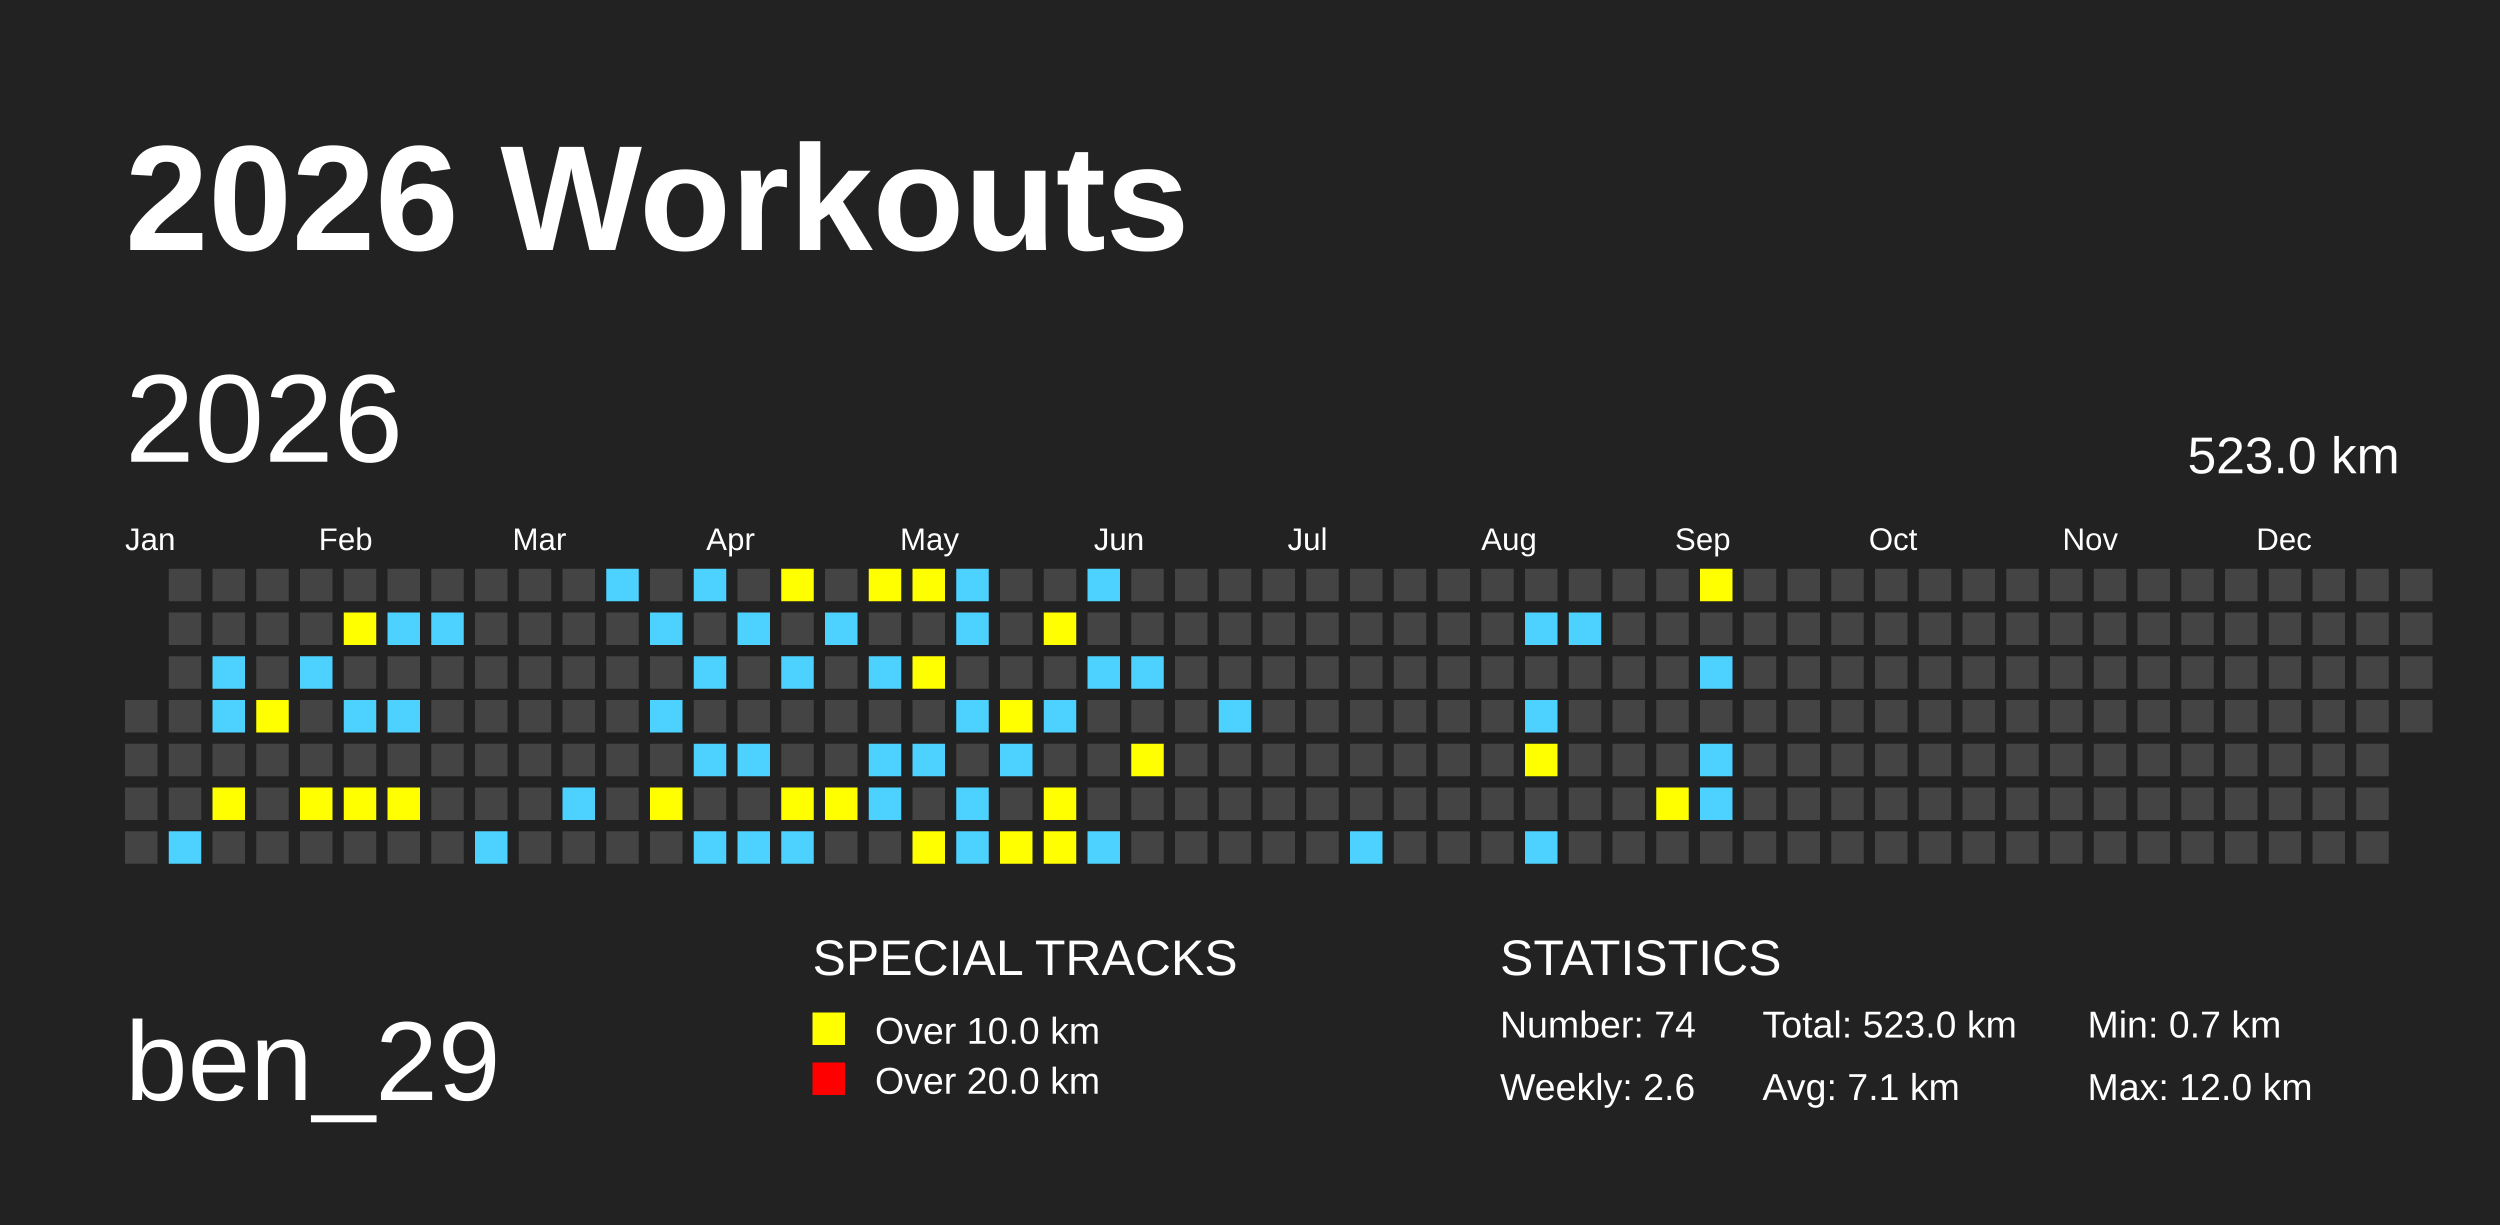
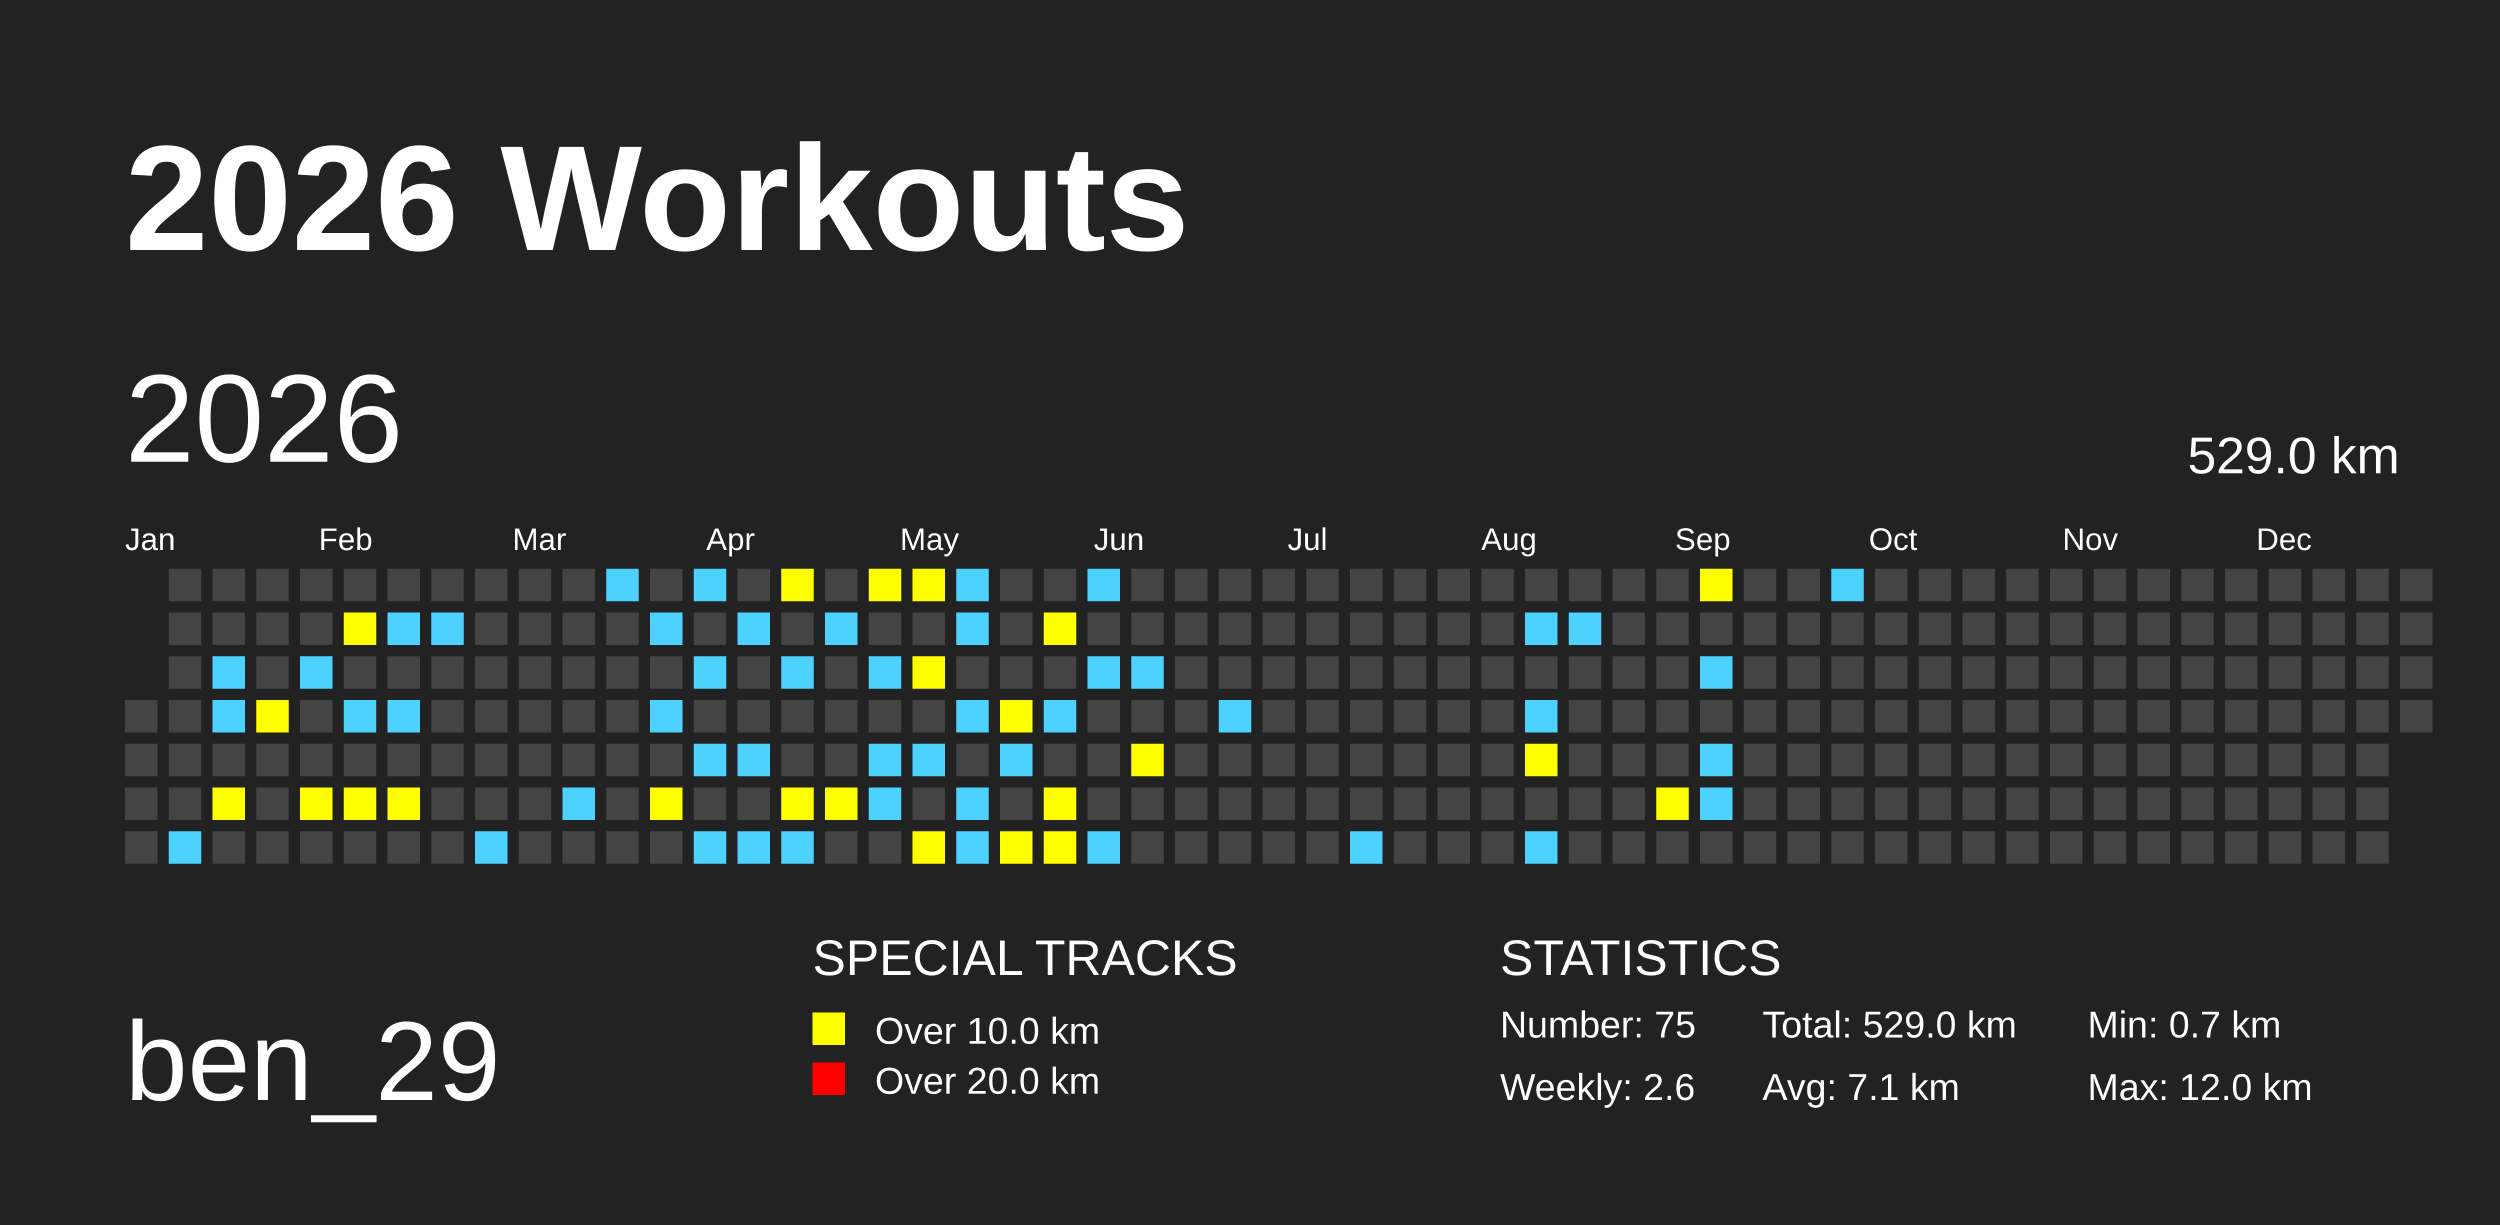
<svg xmlns="http://www.w3.org/2000/svg" baseProfile="full" height="98mm" version="1.1" viewBox="0,0,200,98" width="200mm">
  <defs />
  <rect fill="#222222" height="98" width="200" x="0" y="0" />
  <text fill="#FFFFFF" style="font-size:12px; font-family:Arial; font-weight:bold;" x="10" y="20">2026 Workouts</text>
  <text fill="#FFFFFF" style="font-size:9px; font-family:Arial" x="10" y="88">ben_29</text>
  <text fill="#FFFFFF" style="font-size:4px; font-family:Arial" x="65" y="78">SPECIAL TRACKS</text>
  <rect fill="yellow" height="2.6" width="2.6" x="65" y="81" />
  <text fill="#FFFFFF" style="font-size:3px; font-family:Arial" x="70" y="83.5">Over 10.0 km</text>
  <rect fill="red" height="2.6" width="2.6" x="65" y="85" />
  <text fill="#FFFFFF" style="font-size:3px; font-family:Arial" x="70" y="87.5">Over 20.0 km</text>
  <text fill="#FFFFFF" style="font-size:4px; font-family:Arial" x="120" y="78">STATISTICS</text>
-   <text fill="#FFFFFF" style="font-size:3px; font-family:Arial" x="120" y="83">Number: 74</text>
+   <text fill="#FFFFFF" style="font-size:3px; font-family:Arial" x="120" y="83">Number: 75</text>
  <text fill="#FFFFFF" style="font-size:3px; font-family:Arial" x="120" y="88">Weekly: 2.6</text>
-   <text fill="#FFFFFF" style="font-size:3px; font-family:Arial" x="141" y="83">Total: 523.0 km</text>
+   <text fill="#FFFFFF" style="font-size:3px; font-family:Arial" x="141" y="83">Total: 529.0 km</text>
  <text fill="#FFFFFF" style="font-size:3px; font-family:Arial" x="141" y="88">Avg: 7.1 km</text>
  <text fill="#FFFFFF" style="font-size:3px; font-family:Arial" x="167" y="83">Min: 0.7 km</text>
  <text fill="#FFFFFF" style="font-size:3px; font-family:Arial" x="167" y="88">Max: 12.0 km</text>
  <text dominant-baseline="hanging" fill="#FFFFFF" style="font-size:10.0px; font-family:Arial;" x="10" y="30">2026</text>
-   <text dominant-baseline="hanging" fill="#FFFFFF" style="font-size:4.125px; font-family:Arial;" x="175" y="35">523.0 km</text>
+   <text dominant-baseline="hanging" fill="#FFFFFF" style="font-size:4.125px; font-family:Arial;" x="175" y="35">529.0 km</text>
  <text fill="#FFFFFF" style="font-size:2.5px; font-family:Arial" x="10.0" y="44">Jan</text>
  <text fill="#FFFFFF" style="font-size:2.5px; font-family:Arial" x="25.5" y="44">Feb</text>
  <text fill="#FFFFFF" style="font-size:2.5px; font-family:Arial" x="41.0" y="44">Mar</text>
  <text fill="#FFFFFF" style="font-size:2.5px; font-family:Arial" x="56.5" y="44">Apr</text>
  <text fill="#FFFFFF" style="font-size:2.5px; font-family:Arial" x="72.0" y="44">May</text>
  <text fill="#FFFFFF" style="font-size:2.5px; font-family:Arial" x="87.5" y="44">Jun</text>
  <text fill="#FFFFFF" style="font-size:2.5px; font-family:Arial" x="103.0" y="44">Jul</text>
  <text fill="#FFFFFF" style="font-size:2.5px; font-family:Arial" x="118.5" y="44">Aug</text>
  <text fill="#FFFFFF" style="font-size:2.5px; font-family:Arial" x="134.0" y="44">Sep</text>
  <text fill="#FFFFFF" style="font-size:2.5px; font-family:Arial" x="149.5" y="44">Oct</text>
  <text fill="#FFFFFF" style="font-size:2.5px; font-family:Arial" x="165.0" y="44">Nov</text>
  <text fill="#FFFFFF" style="font-size:2.5px; font-family:Arial" x="180.5" y="44">Dec</text>
  <rect fill="#444444" height="2.6" width="2.6" x="10.0" y="56.0" />
  <rect fill="#444444" height="2.6" width="2.6" x="10.0" y="59.5" />
  <rect fill="#444444" height="2.6" width="2.6" x="10.0" y="63.0" />
  <rect fill="#444444" height="2.6" width="2.6" x="10.0" y="66.5" />
  <rect fill="#444444" height="2.6" width="2.6" x="13.5" y="45.5" />
  <rect fill="#444444" height="2.6" width="2.6" x="13.5" y="49.0" />
  <rect fill="#444444" height="2.6" width="2.6" x="13.5" y="52.5" />
  <rect fill="#444444" height="2.6" width="2.6" x="13.5" y="56.0" />
  <rect fill="#444444" height="2.6" width="2.6" x="13.5" y="59.5" />
  <rect fill="#444444" height="2.6" width="2.6" x="13.5" y="63.0" />
  <rect fill="#4DD2FF" height="2.6" width="2.6" x="13.5" y="66.5" />
  <rect fill="#444444" height="2.6" width="2.6" x="17.0" y="45.5" />
  <rect fill="#444444" height="2.6" width="2.6" x="17.0" y="49.0" />
  <rect fill="#4DD2FF" height="2.6" width="2.6" x="17.0" y="52.5" />
  <rect fill="#4DD2FF" height="2.6" width="2.6" x="17.0" y="56.0" />
  <rect fill="#444444" height="2.6" width="2.6" x="17.0" y="59.5" />
  <rect fill="yellow" height="2.6" width="2.6" x="17.0" y="63.0" />
  <rect fill="#444444" height="2.6" width="2.6" x="17.0" y="66.5" />
  <rect fill="#444444" height="2.6" width="2.6" x="20.5" y="45.5" />
  <rect fill="#444444" height="2.6" width="2.6" x="20.5" y="49.0" />
  <rect fill="#444444" height="2.6" width="2.6" x="20.5" y="52.5" />
  <rect fill="yellow" height="2.6" width="2.6" x="20.5" y="56.0" />
  <rect fill="#444444" height="2.6" width="2.6" x="20.5" y="59.5" />
  <rect fill="#444444" height="2.6" width="2.6" x="20.5" y="63.0" />
  <rect fill="#444444" height="2.6" width="2.6" x="20.5" y="66.5" />
  <rect fill="#444444" height="2.6" width="2.6" x="24.0" y="45.5" />
  <rect fill="#444444" height="2.6" width="2.6" x="24.0" y="49.0" />
  <rect fill="#4DD2FF" height="2.6" width="2.6" x="24.0" y="52.5" />
  <rect fill="#444444" height="2.6" width="2.6" x="24.0" y="56.0" />
  <rect fill="#444444" height="2.6" width="2.6" x="24.0" y="59.5" />
  <rect fill="yellow" height="2.6" width="2.6" x="24.0" y="63.0" />
  <rect fill="#444444" height="2.6" width="2.6" x="24.0" y="66.5" />
  <rect fill="#444444" height="2.6" width="2.6" x="27.5" y="45.5" />
  <rect fill="yellow" height="2.6" width="2.6" x="27.5" y="49.0" />
  <rect fill="#444444" height="2.6" width="2.6" x="27.5" y="52.5" />
  <rect fill="#4DD2FF" height="2.6" width="2.6" x="27.5" y="56.0" />
  <rect fill="#444444" height="2.6" width="2.6" x="27.5" y="59.5" />
  <rect fill="yellow" height="2.6" width="2.6" x="27.5" y="63.0" />
  <rect fill="#444444" height="2.6" width="2.6" x="27.5" y="66.5" />
  <rect fill="#444444" height="2.6" width="2.6" x="31.0" y="45.5" />
  <rect fill="#4DD2FF" height="2.6" width="2.6" x="31.0" y="49.0" />
  <rect fill="#444444" height="2.6" width="2.6" x="31.0" y="52.5" />
  <rect fill="#4DD2FF" height="2.6" width="2.6" x="31.0" y="56.0" />
  <rect fill="#444444" height="2.6" width="2.6" x="31.0" y="59.5" />
  <rect fill="yellow" height="2.6" width="2.6" x="31.0" y="63.0" />
  <rect fill="#444444" height="2.6" width="2.6" x="31.0" y="66.5" />
  <rect fill="#444444" height="2.6" width="2.6" x="34.5" y="45.5" />
  <rect fill="#4DD2FF" height="2.6" width="2.6" x="34.5" y="49.0" />
  <rect fill="#444444" height="2.6" width="2.6" x="34.5" y="52.5" />
  <rect fill="#444444" height="2.6" width="2.6" x="34.5" y="56.0" />
  <rect fill="#444444" height="2.6" width="2.6" x="34.5" y="59.5" />
  <rect fill="#444444" height="2.6" width="2.6" x="34.5" y="63.0" />
  <rect fill="#444444" height="2.6" width="2.6" x="34.5" y="66.5" />
  <rect fill="#444444" height="2.6" width="2.6" x="38.0" y="45.5" />
  <rect fill="#444444" height="2.6" width="2.6" x="38.0" y="49.0" />
  <rect fill="#444444" height="2.6" width="2.6" x="38.0" y="52.5" />
  <rect fill="#444444" height="2.6" width="2.6" x="38.0" y="56.0" />
  <rect fill="#444444" height="2.6" width="2.6" x="38.0" y="59.5" />
  <rect fill="#444444" height="2.6" width="2.6" x="38.0" y="63.0" />
  <rect fill="#4DD2FF" height="2.6" width="2.6" x="38.0" y="66.5" />
  <rect fill="#444444" height="2.6" width="2.6" x="41.5" y="45.5" />
  <rect fill="#444444" height="2.6" width="2.6" x="41.5" y="49.0" />
  <rect fill="#444444" height="2.6" width="2.6" x="41.5" y="52.5" />
  <rect fill="#444444" height="2.6" width="2.6" x="41.5" y="56.0" />
  <rect fill="#444444" height="2.6" width="2.6" x="41.5" y="59.5" />
  <rect fill="#444444" height="2.6" width="2.6" x="41.5" y="63.0" />
  <rect fill="#444444" height="2.6" width="2.6" x="41.5" y="66.5" />
  <rect fill="#444444" height="2.6" width="2.6" x="45.0" y="45.5" />
  <rect fill="#444444" height="2.6" width="2.6" x="45.0" y="49.0" />
  <rect fill="#444444" height="2.6" width="2.6" x="45.0" y="52.5" />
  <rect fill="#444444" height="2.6" width="2.6" x="45.0" y="56.0" />
  <rect fill="#444444" height="2.6" width="2.6" x="45.0" y="59.5" />
  <rect fill="#4DD2FF" height="2.6" width="2.6" x="45.0" y="63.0" />
  <rect fill="#444444" height="2.6" width="2.6" x="45.0" y="66.5" />
  <rect fill="#4DD2FF" height="2.6" width="2.6" x="48.5" y="45.5" />
  <rect fill="#444444" height="2.6" width="2.6" x="48.5" y="49.0" />
  <rect fill="#444444" height="2.6" width="2.6" x="48.5" y="52.5" />
  <rect fill="#444444" height="2.6" width="2.6" x="48.5" y="56.0" />
  <rect fill="#444444" height="2.6" width="2.6" x="48.5" y="59.5" />
  <rect fill="#444444" height="2.6" width="2.6" x="48.5" y="63.0" />
  <rect fill="#444444" height="2.6" width="2.6" x="48.5" y="66.5" />
  <rect fill="#444444" height="2.6" width="2.6" x="52.0" y="45.5" />
  <rect fill="#4DD2FF" height="2.6" width="2.6" x="52.0" y="49.0" />
  <rect fill="#444444" height="2.6" width="2.6" x="52.0" y="52.5" />
  <rect fill="#4DD2FF" height="2.6" width="2.6" x="52.0" y="56.0" />
  <rect fill="#444444" height="2.6" width="2.6" x="52.0" y="59.5" />
  <rect fill="yellow" height="2.6" width="2.6" x="52.0" y="63.0" />
  <rect fill="#444444" height="2.6" width="2.6" x="52.0" y="66.5" />
  <rect fill="#4DD2FF" height="2.6" width="2.6" x="55.5" y="45.5" />
  <rect fill="#444444" height="2.6" width="2.6" x="55.5" y="49.0" />
  <rect fill="#4DD2FF" height="2.6" width="2.6" x="55.5" y="52.5" />
  <rect fill="#444444" height="2.6" width="2.6" x="55.5" y="56.0" />
  <rect fill="#4DD2FF" height="2.6" width="2.6" x="55.5" y="59.5" />
  <rect fill="#444444" height="2.6" width="2.6" x="55.5" y="63.0" />
  <rect fill="#4DD2FF" height="2.6" width="2.6" x="55.5" y="66.5" />
  <rect fill="#444444" height="2.6" width="2.6" x="59.0" y="45.5" />
  <rect fill="#4DD2FF" height="2.6" width="2.6" x="59.0" y="49.0" />
  <rect fill="#444444" height="2.6" width="2.6" x="59.0" y="52.5" />
  <rect fill="#444444" height="2.6" width="2.6" x="59.0" y="56.0" />
  <rect fill="#4DD2FF" height="2.6" width="2.6" x="59.0" y="59.5" />
  <rect fill="#444444" height="2.6" width="2.6" x="59.0" y="63.0" />
  <rect fill="#4DD2FF" height="2.6" width="2.6" x="59.0" y="66.5" />
  <rect fill="yellow" height="2.6" width="2.6" x="62.5" y="45.5" />
  <rect fill="#444444" height="2.6" width="2.6" x="62.5" y="49.0" />
  <rect fill="#4DD2FF" height="2.6" width="2.6" x="62.5" y="52.5" />
  <rect fill="#444444" height="2.6" width="2.6" x="62.5" y="56.0" />
  <rect fill="#444444" height="2.6" width="2.6" x="62.5" y="59.5" />
  <rect fill="yellow" height="2.6" width="2.6" x="62.5" y="63.0" />
  <rect fill="#4DD2FF" height="2.6" width="2.6" x="62.5" y="66.5" />
  <rect fill="#444444" height="2.6" width="2.6" x="66.0" y="45.5" />
  <rect fill="#4DD2FF" height="2.6" width="2.6" x="66.0" y="49.0" />
  <rect fill="#444444" height="2.6" width="2.6" x="66.0" y="52.5" />
  <rect fill="#444444" height="2.6" width="2.6" x="66.0" y="56.0" />
  <rect fill="#444444" height="2.6" width="2.6" x="66.0" y="59.5" />
  <rect fill="yellow" height="2.6" width="2.6" x="66.0" y="63.0" />
  <rect fill="#444444" height="2.6" width="2.6" x="66.0" y="66.5" />
  <rect fill="yellow" height="2.6" width="2.6" x="69.5" y="45.5" />
  <rect fill="#444444" height="2.6" width="2.6" x="69.5" y="49.0" />
  <rect fill="#4DD2FF" height="2.6" width="2.6" x="69.5" y="52.5" />
  <rect fill="#444444" height="2.6" width="2.6" x="69.5" y="56.0" />
  <rect fill="#4DD2FF" height="2.6" width="2.6" x="69.5" y="59.5" />
  <rect fill="#4DD2FF" height="2.6" width="2.6" x="69.5" y="63.0" />
  <rect fill="#444444" height="2.6" width="2.6" x="69.5" y="66.5" />
  <rect fill="yellow" height="2.6" width="2.6" x="73.0" y="45.5" />
  <rect fill="#444444" height="2.6" width="2.6" x="73.0" y="49.0" />
  <rect fill="yellow" height="2.6" width="2.6" x="73.0" y="52.5" />
  <rect fill="#444444" height="2.6" width="2.6" x="73.0" y="56.0" />
  <rect fill="#4DD2FF" height="2.6" width="2.6" x="73.0" y="59.5" />
  <rect fill="#444444" height="2.6" width="2.6" x="73.0" y="63.0" />
  <rect fill="yellow" height="2.6" width="2.6" x="73.0" y="66.5" />
  <rect fill="#4DD2FF" height="2.6" width="2.6" x="76.5" y="45.5" />
  <rect fill="#4DD2FF" height="2.6" width="2.6" x="76.5" y="49.0" />
  <rect fill="#444444" height="2.6" width="2.6" x="76.5" y="52.5" />
  <rect fill="#4DD2FF" height="2.6" width="2.6" x="76.5" y="56.0" />
  <rect fill="#444444" height="2.6" width="2.6" x="76.5" y="59.5" />
  <rect fill="#4DD2FF" height="2.6" width="2.6" x="76.5" y="63.0" />
  <rect fill="#4DD2FF" height="2.6" width="2.6" x="76.5" y="66.5" />
  <rect fill="#444444" height="2.6" width="2.6" x="80.0" y="45.5" />
  <rect fill="#444444" height="2.6" width="2.6" x="80.0" y="49.0" />
  <rect fill="#444444" height="2.6" width="2.6" x="80.0" y="52.5" />
  <rect fill="yellow" height="2.6" width="2.6" x="80.0" y="56.0" />
  <rect fill="#4DD2FF" height="2.6" width="2.6" x="80.0" y="59.5" />
  <rect fill="#444444" height="2.6" width="2.6" x="80.0" y="63.0" />
  <rect fill="yellow" height="2.6" width="2.6" x="80.0" y="66.5" />
  <rect fill="#444444" height="2.6" width="2.6" x="83.5" y="45.5" />
  <rect fill="yellow" height="2.6" width="2.6" x="83.5" y="49.0" />
  <rect fill="#444444" height="2.6" width="2.6" x="83.5" y="52.5" />
  <rect fill="#4DD2FF" height="2.6" width="2.6" x="83.5" y="56.0" />
  <rect fill="#444444" height="2.6" width="2.6" x="83.5" y="59.5" />
  <rect fill="yellow" height="2.6" width="2.6" x="83.5" y="63.0" />
  <rect fill="yellow" height="2.6" width="2.6" x="83.5" y="66.5" />
  <rect fill="#4DD2FF" height="2.6" width="2.6" x="87.0" y="45.5" />
  <rect fill="#444444" height="2.6" width="2.6" x="87.0" y="49.0" />
  <rect fill="#4DD2FF" height="2.6" width="2.6" x="87.0" y="52.5" />
  <rect fill="#444444" height="2.6" width="2.6" x="87.0" y="56.0" />
  <rect fill="#444444" height="2.6" width="2.6" x="87.0" y="59.5" />
  <rect fill="#444444" height="2.6" width="2.6" x="87.0" y="63.0" />
  <rect fill="#4DD2FF" height="2.6" width="2.6" x="87.0" y="66.5" />
  <rect fill="#444444" height="2.6" width="2.6" x="90.5" y="45.5" />
  <rect fill="#444444" height="2.6" width="2.6" x="90.5" y="49.0" />
  <rect fill="#4DD2FF" height="2.6" width="2.6" x="90.5" y="52.5" />
  <rect fill="#444444" height="2.6" width="2.6" x="90.5" y="56.0" />
  <rect fill="yellow" height="2.6" width="2.6" x="90.5" y="59.5" />
  <rect fill="#444444" height="2.6" width="2.6" x="90.5" y="63.0" />
  <rect fill="#444444" height="2.6" width="2.6" x="90.5" y="66.5" />
  <rect fill="#444444" height="2.6" width="2.6" x="94.0" y="45.5" />
  <rect fill="#444444" height="2.6" width="2.6" x="94.0" y="49.0" />
  <rect fill="#444444" height="2.6" width="2.6" x="94.0" y="52.5" />
  <rect fill="#444444" height="2.6" width="2.6" x="94.0" y="56.0" />
  <rect fill="#444444" height="2.6" width="2.6" x="94.0" y="59.5" />
  <rect fill="#444444" height="2.6" width="2.6" x="94.0" y="63.0" />
  <rect fill="#444444" height="2.6" width="2.6" x="94.0" y="66.5" />
  <rect fill="#444444" height="2.6" width="2.6" x="97.5" y="45.5" />
  <rect fill="#444444" height="2.6" width="2.6" x="97.5" y="49.0" />
  <rect fill="#444444" height="2.6" width="2.6" x="97.5" y="52.5" />
  <rect fill="#4DD2FF" height="2.6" width="2.6" x="97.5" y="56.0" />
  <rect fill="#444444" height="2.6" width="2.6" x="97.5" y="59.5" />
  <rect fill="#444444" height="2.6" width="2.6" x="97.5" y="63.0" />
  <rect fill="#444444" height="2.6" width="2.6" x="97.5" y="66.5" />
  <rect fill="#444444" height="2.6" width="2.6" x="101.0" y="45.5" />
  <rect fill="#444444" height="2.6" width="2.6" x="101.0" y="49.0" />
  <rect fill="#444444" height="2.6" width="2.6" x="101.0" y="52.5" />
  <rect fill="#444444" height="2.6" width="2.6" x="101.0" y="56.0" />
  <rect fill="#444444" height="2.6" width="2.6" x="101.0" y="59.5" />
  <rect fill="#444444" height="2.6" width="2.6" x="101.0" y="63.0" />
  <rect fill="#444444" height="2.6" width="2.6" x="101.0" y="66.5" />
  <rect fill="#444444" height="2.6" width="2.6" x="104.5" y="45.5" />
  <rect fill="#444444" height="2.6" width="2.6" x="104.5" y="49.0" />
  <rect fill="#444444" height="2.6" width="2.6" x="104.5" y="52.5" />
  <rect fill="#444444" height="2.6" width="2.6" x="104.5" y="56.0" />
  <rect fill="#444444" height="2.6" width="2.6" x="104.5" y="59.5" />
  <rect fill="#444444" height="2.6" width="2.6" x="104.5" y="63.0" />
  <rect fill="#444444" height="2.6" width="2.6" x="104.5" y="66.5" />
  <rect fill="#444444" height="2.6" width="2.6" x="108.0" y="45.5" />
  <rect fill="#444444" height="2.6" width="2.6" x="108.0" y="49.0" />
  <rect fill="#444444" height="2.6" width="2.6" x="108.0" y="52.5" />
  <rect fill="#444444" height="2.6" width="2.6" x="108.0" y="56.0" />
  <rect fill="#444444" height="2.6" width="2.6" x="108.0" y="59.5" />
  <rect fill="#444444" height="2.6" width="2.6" x="108.0" y="63.0" />
  <rect fill="#4DD2FF" height="2.6" width="2.6" x="108.0" y="66.5" />
  <rect fill="#444444" height="2.6" width="2.6" x="111.5" y="45.5" />
  <rect fill="#444444" height="2.6" width="2.6" x="111.5" y="49.0" />
  <rect fill="#444444" height="2.6" width="2.6" x="111.5" y="52.5" />
  <rect fill="#444444" height="2.6" width="2.6" x="111.5" y="56.0" />
  <rect fill="#444444" height="2.6" width="2.6" x="111.5" y="59.5" />
  <rect fill="#444444" height="2.6" width="2.6" x="111.5" y="63.0" />
  <rect fill="#444444" height="2.6" width="2.6" x="111.5" y="66.5" />
  <rect fill="#444444" height="2.6" width="2.6" x="115.0" y="45.5" />
  <rect fill="#444444" height="2.6" width="2.6" x="115.0" y="49.0" />
  <rect fill="#444444" height="2.6" width="2.6" x="115.0" y="52.5" />
  <rect fill="#444444" height="2.6" width="2.6" x="115.0" y="56.0" />
  <rect fill="#444444" height="2.6" width="2.6" x="115.0" y="59.5" />
  <rect fill="#444444" height="2.6" width="2.6" x="115.0" y="63.0" />
  <rect fill="#444444" height="2.6" width="2.6" x="115.0" y="66.5" />
  <rect fill="#444444" height="2.6" width="2.6" x="118.5" y="45.5" />
  <rect fill="#444444" height="2.6" width="2.6" x="118.5" y="49.0" />
  <rect fill="#444444" height="2.6" width="2.6" x="118.5" y="52.5" />
  <rect fill="#444444" height="2.6" width="2.6" x="118.5" y="56.0" />
  <rect fill="#444444" height="2.6" width="2.6" x="118.5" y="59.5" />
  <rect fill="#444444" height="2.6" width="2.6" x="118.5" y="63.0" />
  <rect fill="#444444" height="2.6" width="2.6" x="118.5" y="66.5" />
  <rect fill="#444444" height="2.6" width="2.6" x="122.0" y="45.5" />
  <rect fill="#4DD2FF" height="2.6" width="2.6" x="122.0" y="49.0" />
  <rect fill="#444444" height="2.6" width="2.6" x="122.0" y="52.5" />
  <rect fill="#4DD2FF" height="2.6" width="2.6" x="122.0" y="56.0" />
  <rect fill="yellow" height="2.6" width="2.6" x="122.0" y="59.5" />
  <rect fill="#444444" height="2.6" width="2.6" x="122.0" y="63.0" />
  <rect fill="#4DD2FF" height="2.6" width="2.6" x="122.0" y="66.5" />
  <rect fill="#444444" height="2.6" width="2.6" x="125.5" y="45.5" />
  <rect fill="#4DD2FF" height="2.6" width="2.6" x="125.5" y="49.0" />
  <rect fill="#444444" height="2.6" width="2.6" x="125.5" y="52.5" />
  <rect fill="#444444" height="2.6" width="2.6" x="125.5" y="56.0" />
  <rect fill="#444444" height="2.6" width="2.6" x="125.5" y="59.5" />
  <rect fill="#444444" height="2.6" width="2.6" x="125.5" y="63.0" />
  <rect fill="#444444" height="2.6" width="2.6" x="125.5" y="66.5" />
  <rect fill="#444444" height="2.6" width="2.6" x="129.0" y="45.5" />
  <rect fill="#444444" height="2.6" width="2.6" x="129.0" y="49.0" />
  <rect fill="#444444" height="2.6" width="2.6" x="129.0" y="52.5" />
  <rect fill="#444444" height="2.6" width="2.6" x="129.0" y="56.0" />
  <rect fill="#444444" height="2.6" width="2.6" x="129.0" y="59.5" />
  <rect fill="#444444" height="2.6" width="2.6" x="129.0" y="63.0" />
  <rect fill="#444444" height="2.6" width="2.6" x="129.0" y="66.5" />
  <rect fill="#444444" height="2.6" width="2.6" x="132.5" y="45.5" />
  <rect fill="#444444" height="2.6" width="2.6" x="132.5" y="49.0" />
  <rect fill="#444444" height="2.6" width="2.6" x="132.5" y="52.5" />
  <rect fill="#444444" height="2.6" width="2.6" x="132.5" y="56.0" />
  <rect fill="#444444" height="2.6" width="2.6" x="132.5" y="59.5" />
  <rect fill="yellow" height="2.6" width="2.6" x="132.5" y="63.0" />
  <rect fill="#444444" height="2.6" width="2.6" x="132.5" y="66.5" />
  <rect fill="yellow" height="2.6" width="2.6" x="136.0" y="45.5" />
  <rect fill="#444444" height="2.6" width="2.6" x="136.0" y="49.0" />
  <rect fill="#4DD2FF" height="2.6" width="2.6" x="136.0" y="52.5" />
  <rect fill="#444444" height="2.6" width="2.6" x="136.0" y="56.0" />
  <rect fill="#4DD2FF" height="2.6" width="2.6" x="136.0" y="59.5" />
  <rect fill="#4DD2FF" height="2.6" width="2.6" x="136.0" y="63.0" />
  <rect fill="#444444" height="2.6" width="2.6" x="136.0" y="66.5" />
  <rect fill="#444444" height="2.6" width="2.6" x="139.5" y="45.5" />
  <rect fill="#444444" height="2.6" width="2.6" x="139.5" y="49.0" />
  <rect fill="#444444" height="2.6" width="2.6" x="139.5" y="52.5" />
  <rect fill="#444444" height="2.6" width="2.6" x="139.5" y="56.0" />
  <rect fill="#444444" height="2.6" width="2.6" x="139.5" y="59.5" />
  <rect fill="#444444" height="2.6" width="2.6" x="139.5" y="63.0" />
  <rect fill="#444444" height="2.6" width="2.6" x="139.5" y="66.5" />
  <rect fill="#444444" height="2.6" width="2.6" x="143.0" y="45.5" />
  <rect fill="#444444" height="2.6" width="2.6" x="143.0" y="49.0" />
  <rect fill="#444444" height="2.6" width="2.6" x="143.0" y="52.5" />
  <rect fill="#444444" height="2.6" width="2.6" x="143.0" y="56.0" />
  <rect fill="#444444" height="2.6" width="2.6" x="143.0" y="59.5" />
  <rect fill="#444444" height="2.6" width="2.6" x="143.0" y="63.0" />
  <rect fill="#444444" height="2.6" width="2.6" x="143.0" y="66.5" />
-   <rect fill="#444444" height="2.6" width="2.6" x="146.5" y="45.5" />
+   <rect fill="#4DD2FF" height="2.6" width="2.6" x="146.5" y="45.5" />
  <rect fill="#444444" height="2.6" width="2.6" x="146.5" y="49.0" />
  <rect fill="#444444" height="2.6" width="2.6" x="146.5" y="52.5" />
  <rect fill="#444444" height="2.6" width="2.6" x="146.5" y="56.0" />
  <rect fill="#444444" height="2.6" width="2.6" x="146.5" y="59.5" />
  <rect fill="#444444" height="2.6" width="2.6" x="146.5" y="63.0" />
  <rect fill="#444444" height="2.6" width="2.6" x="146.5" y="66.5" />
  <rect fill="#444444" height="2.6" width="2.6" x="150.0" y="45.5" />
  <rect fill="#444444" height="2.6" width="2.6" x="150.0" y="49.0" />
  <rect fill="#444444" height="2.6" width="2.6" x="150.0" y="52.5" />
  <rect fill="#444444" height="2.6" width="2.6" x="150.0" y="56.0" />
  <rect fill="#444444" height="2.6" width="2.6" x="150.0" y="59.5" />
  <rect fill="#444444" height="2.6" width="2.6" x="150.0" y="63.0" />
  <rect fill="#444444" height="2.6" width="2.6" x="150.0" y="66.5" />
  <rect fill="#444444" height="2.6" width="2.6" x="153.5" y="45.5" />
  <rect fill="#444444" height="2.6" width="2.6" x="153.5" y="49.0" />
  <rect fill="#444444" height="2.6" width="2.6" x="153.5" y="52.5" />
  <rect fill="#444444" height="2.6" width="2.6" x="153.5" y="56.0" />
  <rect fill="#444444" height="2.6" width="2.6" x="153.5" y="59.5" />
  <rect fill="#444444" height="2.6" width="2.6" x="153.5" y="63.0" />
  <rect fill="#444444" height="2.6" width="2.6" x="153.5" y="66.5" />
  <rect fill="#444444" height="2.6" width="2.6" x="157.0" y="45.5" />
  <rect fill="#444444" height="2.6" width="2.6" x="157.0" y="49.0" />
  <rect fill="#444444" height="2.6" width="2.6" x="157.0" y="52.5" />
  <rect fill="#444444" height="2.6" width="2.6" x="157.0" y="56.0" />
  <rect fill="#444444" height="2.6" width="2.6" x="157.0" y="59.5" />
  <rect fill="#444444" height="2.6" width="2.6" x="157.0" y="63.0" />
  <rect fill="#444444" height="2.6" width="2.6" x="157.0" y="66.5" />
  <rect fill="#444444" height="2.6" width="2.6" x="160.5" y="45.5" />
  <rect fill="#444444" height="2.6" width="2.6" x="160.5" y="49.0" />
  <rect fill="#444444" height="2.6" width="2.6" x="160.5" y="52.5" />
  <rect fill="#444444" height="2.6" width="2.6" x="160.5" y="56.0" />
  <rect fill="#444444" height="2.6" width="2.6" x="160.5" y="59.5" />
  <rect fill="#444444" height="2.6" width="2.6" x="160.5" y="63.0" />
  <rect fill="#444444" height="2.6" width="2.6" x="160.5" y="66.5" />
  <rect fill="#444444" height="2.6" width="2.6" x="164.0" y="45.5" />
  <rect fill="#444444" height="2.6" width="2.6" x="164.0" y="49.0" />
  <rect fill="#444444" height="2.6" width="2.6" x="164.0" y="52.5" />
  <rect fill="#444444" height="2.6" width="2.6" x="164.0" y="56.0" />
  <rect fill="#444444" height="2.6" width="2.6" x="164.0" y="59.5" />
  <rect fill="#444444" height="2.6" width="2.6" x="164.0" y="63.0" />
  <rect fill="#444444" height="2.6" width="2.6" x="164.0" y="66.5" />
  <rect fill="#444444" height="2.6" width="2.6" x="167.5" y="45.5" />
  <rect fill="#444444" height="2.6" width="2.6" x="167.5" y="49.0" />
  <rect fill="#444444" height="2.6" width="2.6" x="167.5" y="52.5" />
  <rect fill="#444444" height="2.6" width="2.6" x="167.5" y="56.0" />
  <rect fill="#444444" height="2.6" width="2.6" x="167.5" y="59.5" />
  <rect fill="#444444" height="2.6" width="2.6" x="167.5" y="63.0" />
  <rect fill="#444444" height="2.6" width="2.6" x="167.5" y="66.5" />
  <rect fill="#444444" height="2.6" width="2.6" x="171.0" y="45.5" />
  <rect fill="#444444" height="2.6" width="2.6" x="171.0" y="49.0" />
  <rect fill="#444444" height="2.6" width="2.6" x="171.0" y="52.5" />
  <rect fill="#444444" height="2.6" width="2.6" x="171.0" y="56.0" />
  <rect fill="#444444" height="2.6" width="2.6" x="171.0" y="59.5" />
  <rect fill="#444444" height="2.6" width="2.6" x="171.0" y="63.0" />
  <rect fill="#444444" height="2.6" width="2.6" x="171.0" y="66.5" />
  <rect fill="#444444" height="2.6" width="2.6" x="174.5" y="45.5" />
  <rect fill="#444444" height="2.6" width="2.6" x="174.5" y="49.0" />
  <rect fill="#444444" height="2.6" width="2.6" x="174.5" y="52.5" />
  <rect fill="#444444" height="2.6" width="2.6" x="174.5" y="56.0" />
  <rect fill="#444444" height="2.6" width="2.6" x="174.5" y="59.5" />
  <rect fill="#444444" height="2.6" width="2.6" x="174.5" y="63.0" />
  <rect fill="#444444" height="2.6" width="2.6" x="174.5" y="66.5" />
  <rect fill="#444444" height="2.6" width="2.6" x="178.0" y="45.5" />
  <rect fill="#444444" height="2.6" width="2.6" x="178.0" y="49.0" />
  <rect fill="#444444" height="2.6" width="2.6" x="178.0" y="52.5" />
  <rect fill="#444444" height="2.6" width="2.6" x="178.0" y="56.0" />
  <rect fill="#444444" height="2.6" width="2.6" x="178.0" y="59.5" />
  <rect fill="#444444" height="2.6" width="2.6" x="178.0" y="63.0" />
  <rect fill="#444444" height="2.6" width="2.6" x="178.0" y="66.5" />
  <rect fill="#444444" height="2.6" width="2.6" x="181.5" y="45.5" />
  <rect fill="#444444" height="2.6" width="2.6" x="181.5" y="49.0" />
  <rect fill="#444444" height="2.6" width="2.6" x="181.5" y="52.5" />
  <rect fill="#444444" height="2.6" width="2.6" x="181.5" y="56.0" />
  <rect fill="#444444" height="2.6" width="2.6" x="181.5" y="59.5" />
  <rect fill="#444444" height="2.6" width="2.6" x="181.5" y="63.0" />
  <rect fill="#444444" height="2.6" width="2.6" x="181.5" y="66.5" />
  <rect fill="#444444" height="2.6" width="2.6" x="185.0" y="45.5" />
  <rect fill="#444444" height="2.6" width="2.6" x="185.0" y="49.0" />
  <rect fill="#444444" height="2.6" width="2.6" x="185.0" y="52.5" />
  <rect fill="#444444" height="2.6" width="2.6" x="185.0" y="56.0" />
  <rect fill="#444444" height="2.6" width="2.6" x="185.0" y="59.5" />
  <rect fill="#444444" height="2.6" width="2.6" x="185.0" y="63.0" />
  <rect fill="#444444" height="2.6" width="2.6" x="185.0" y="66.5" />
  <rect fill="#444444" height="2.6" width="2.6" x="188.5" y="45.5" />
  <rect fill="#444444" height="2.6" width="2.6" x="188.5" y="49.0" />
  <rect fill="#444444" height="2.6" width="2.6" x="188.5" y="52.5" />
  <rect fill="#444444" height="2.6" width="2.6" x="188.5" y="56.0" />
  <rect fill="#444444" height="2.6" width="2.6" x="188.5" y="59.5" />
  <rect fill="#444444" height="2.6" width="2.6" x="188.5" y="63.0" />
  <rect fill="#444444" height="2.6" width="2.6" x="188.5" y="66.5" />
  <rect fill="#444444" height="2.6" width="2.6" x="192.0" y="45.5" />
  <rect fill="#444444" height="2.6" width="2.6" x="192.0" y="49.0" />
  <rect fill="#444444" height="2.6" width="2.6" x="192.0" y="52.5" />
  <rect fill="#444444" height="2.6" width="2.6" x="192.0" y="56.0" />
</svg>
